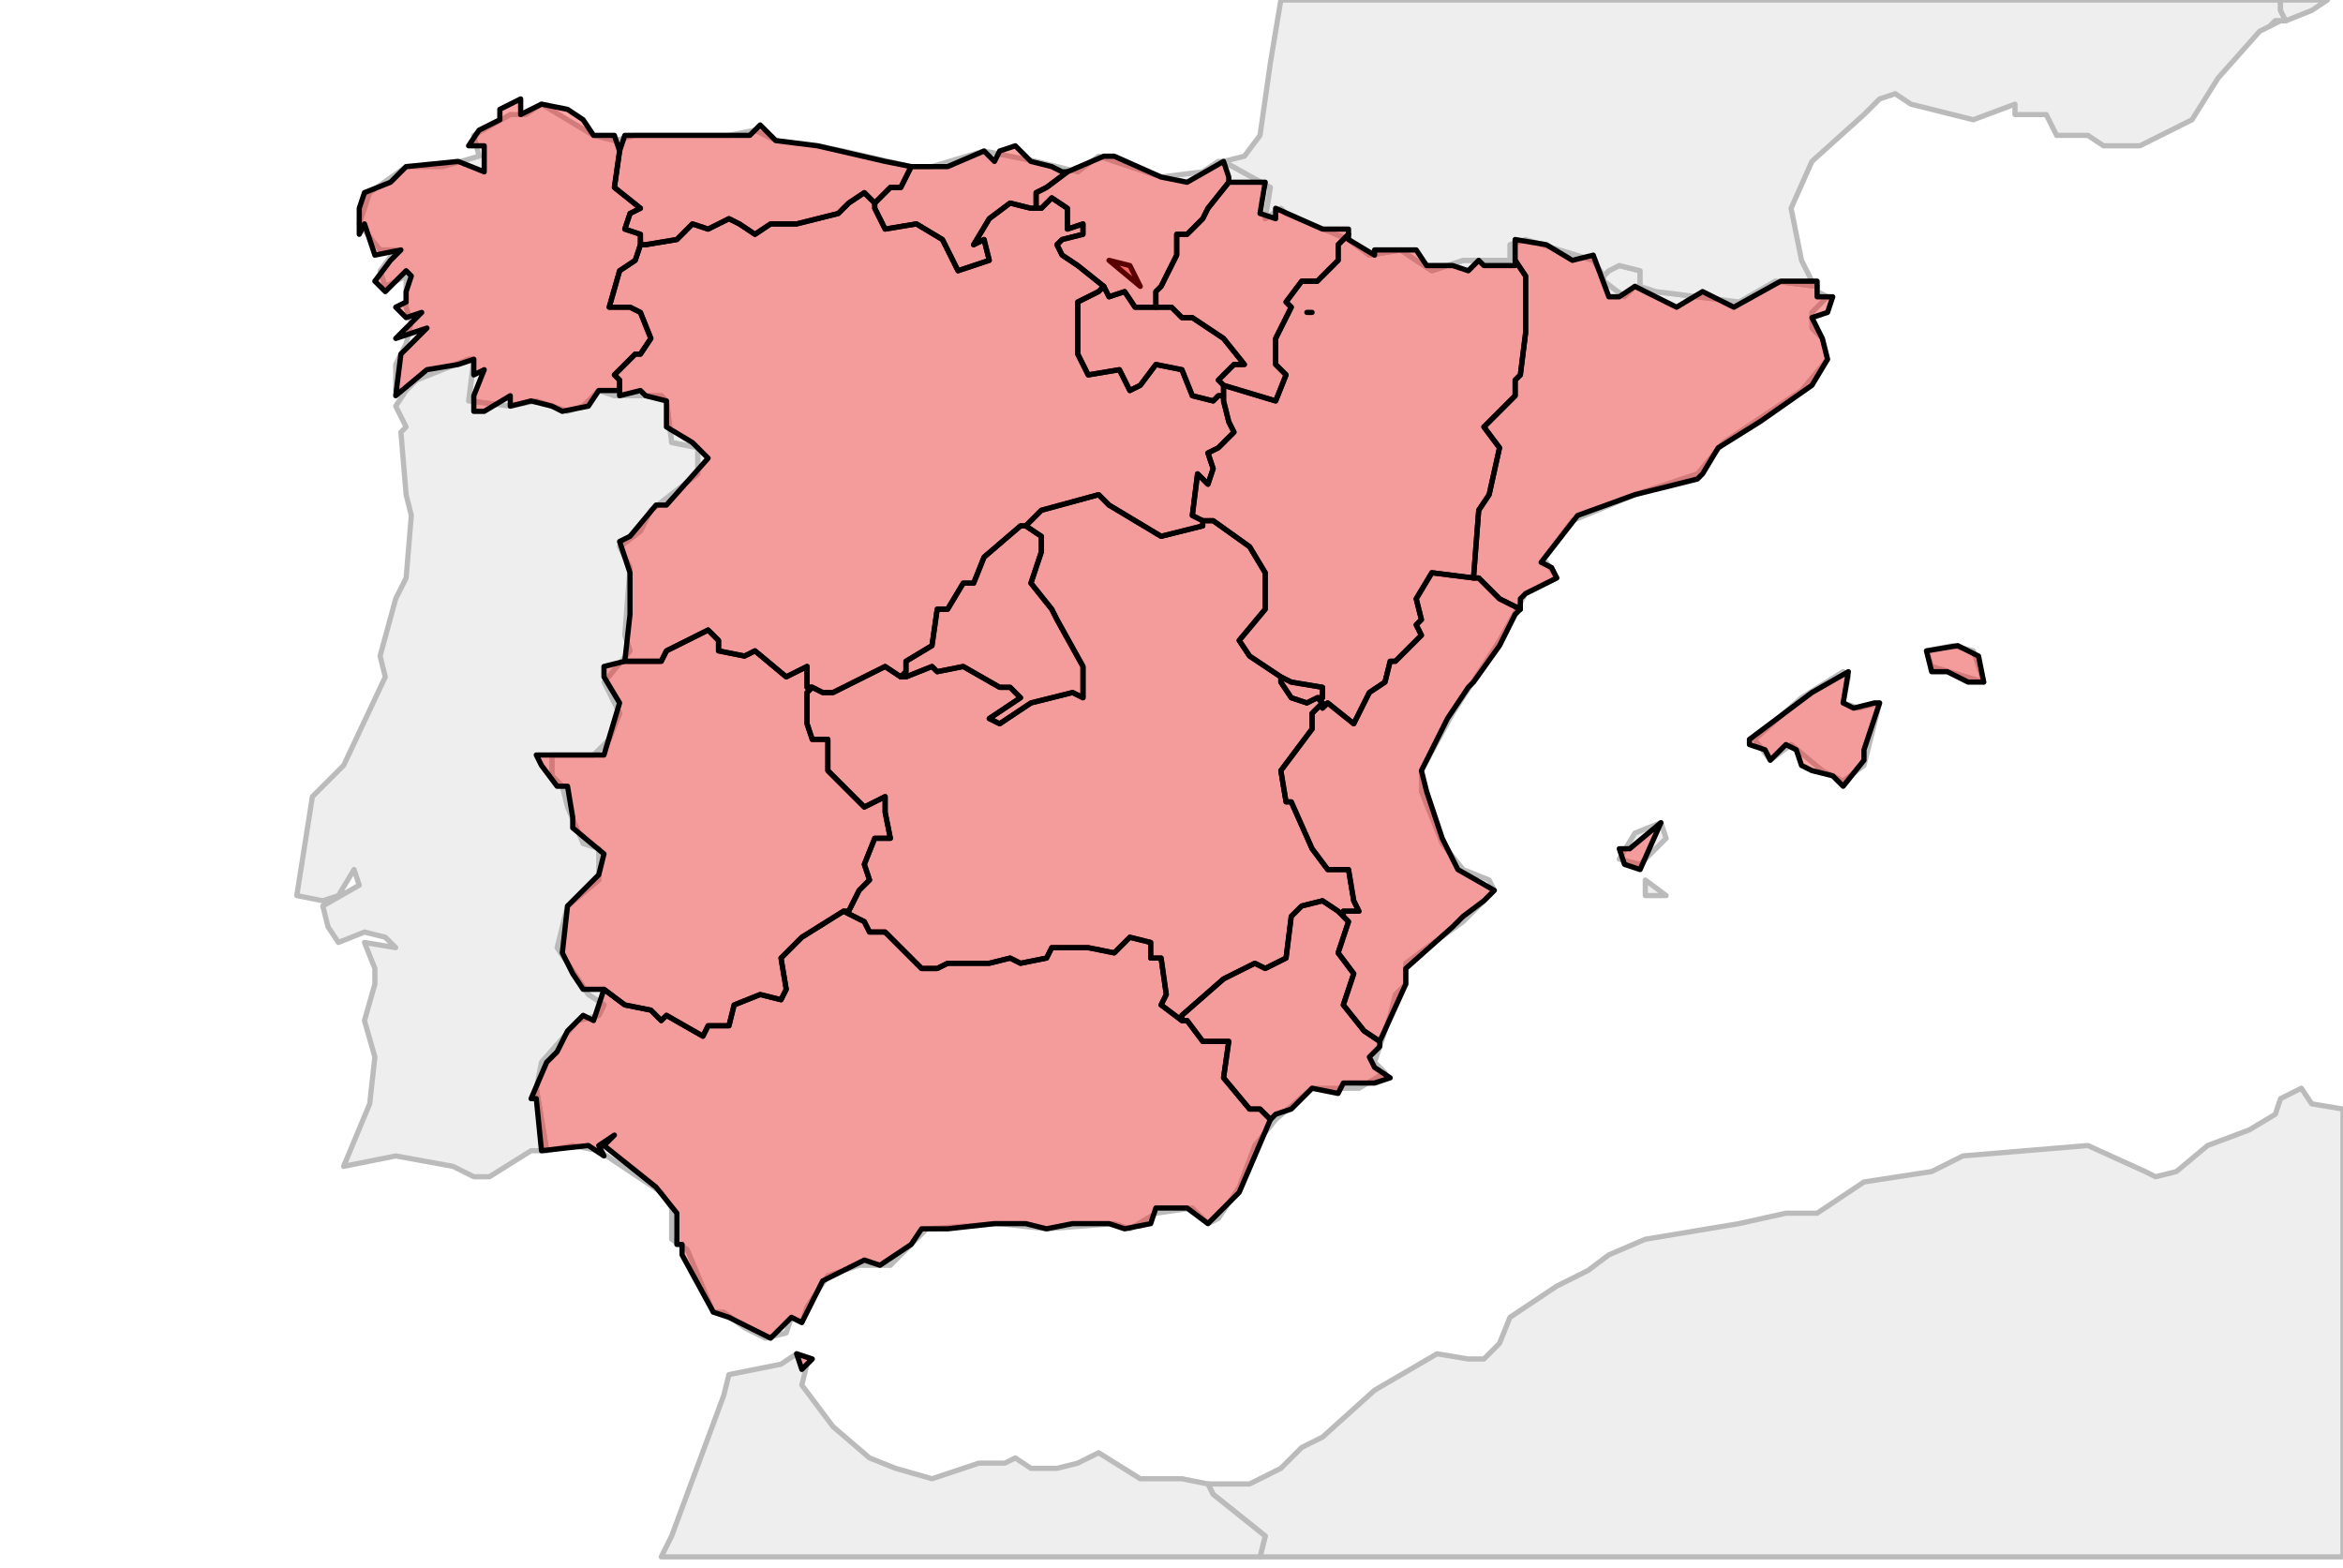
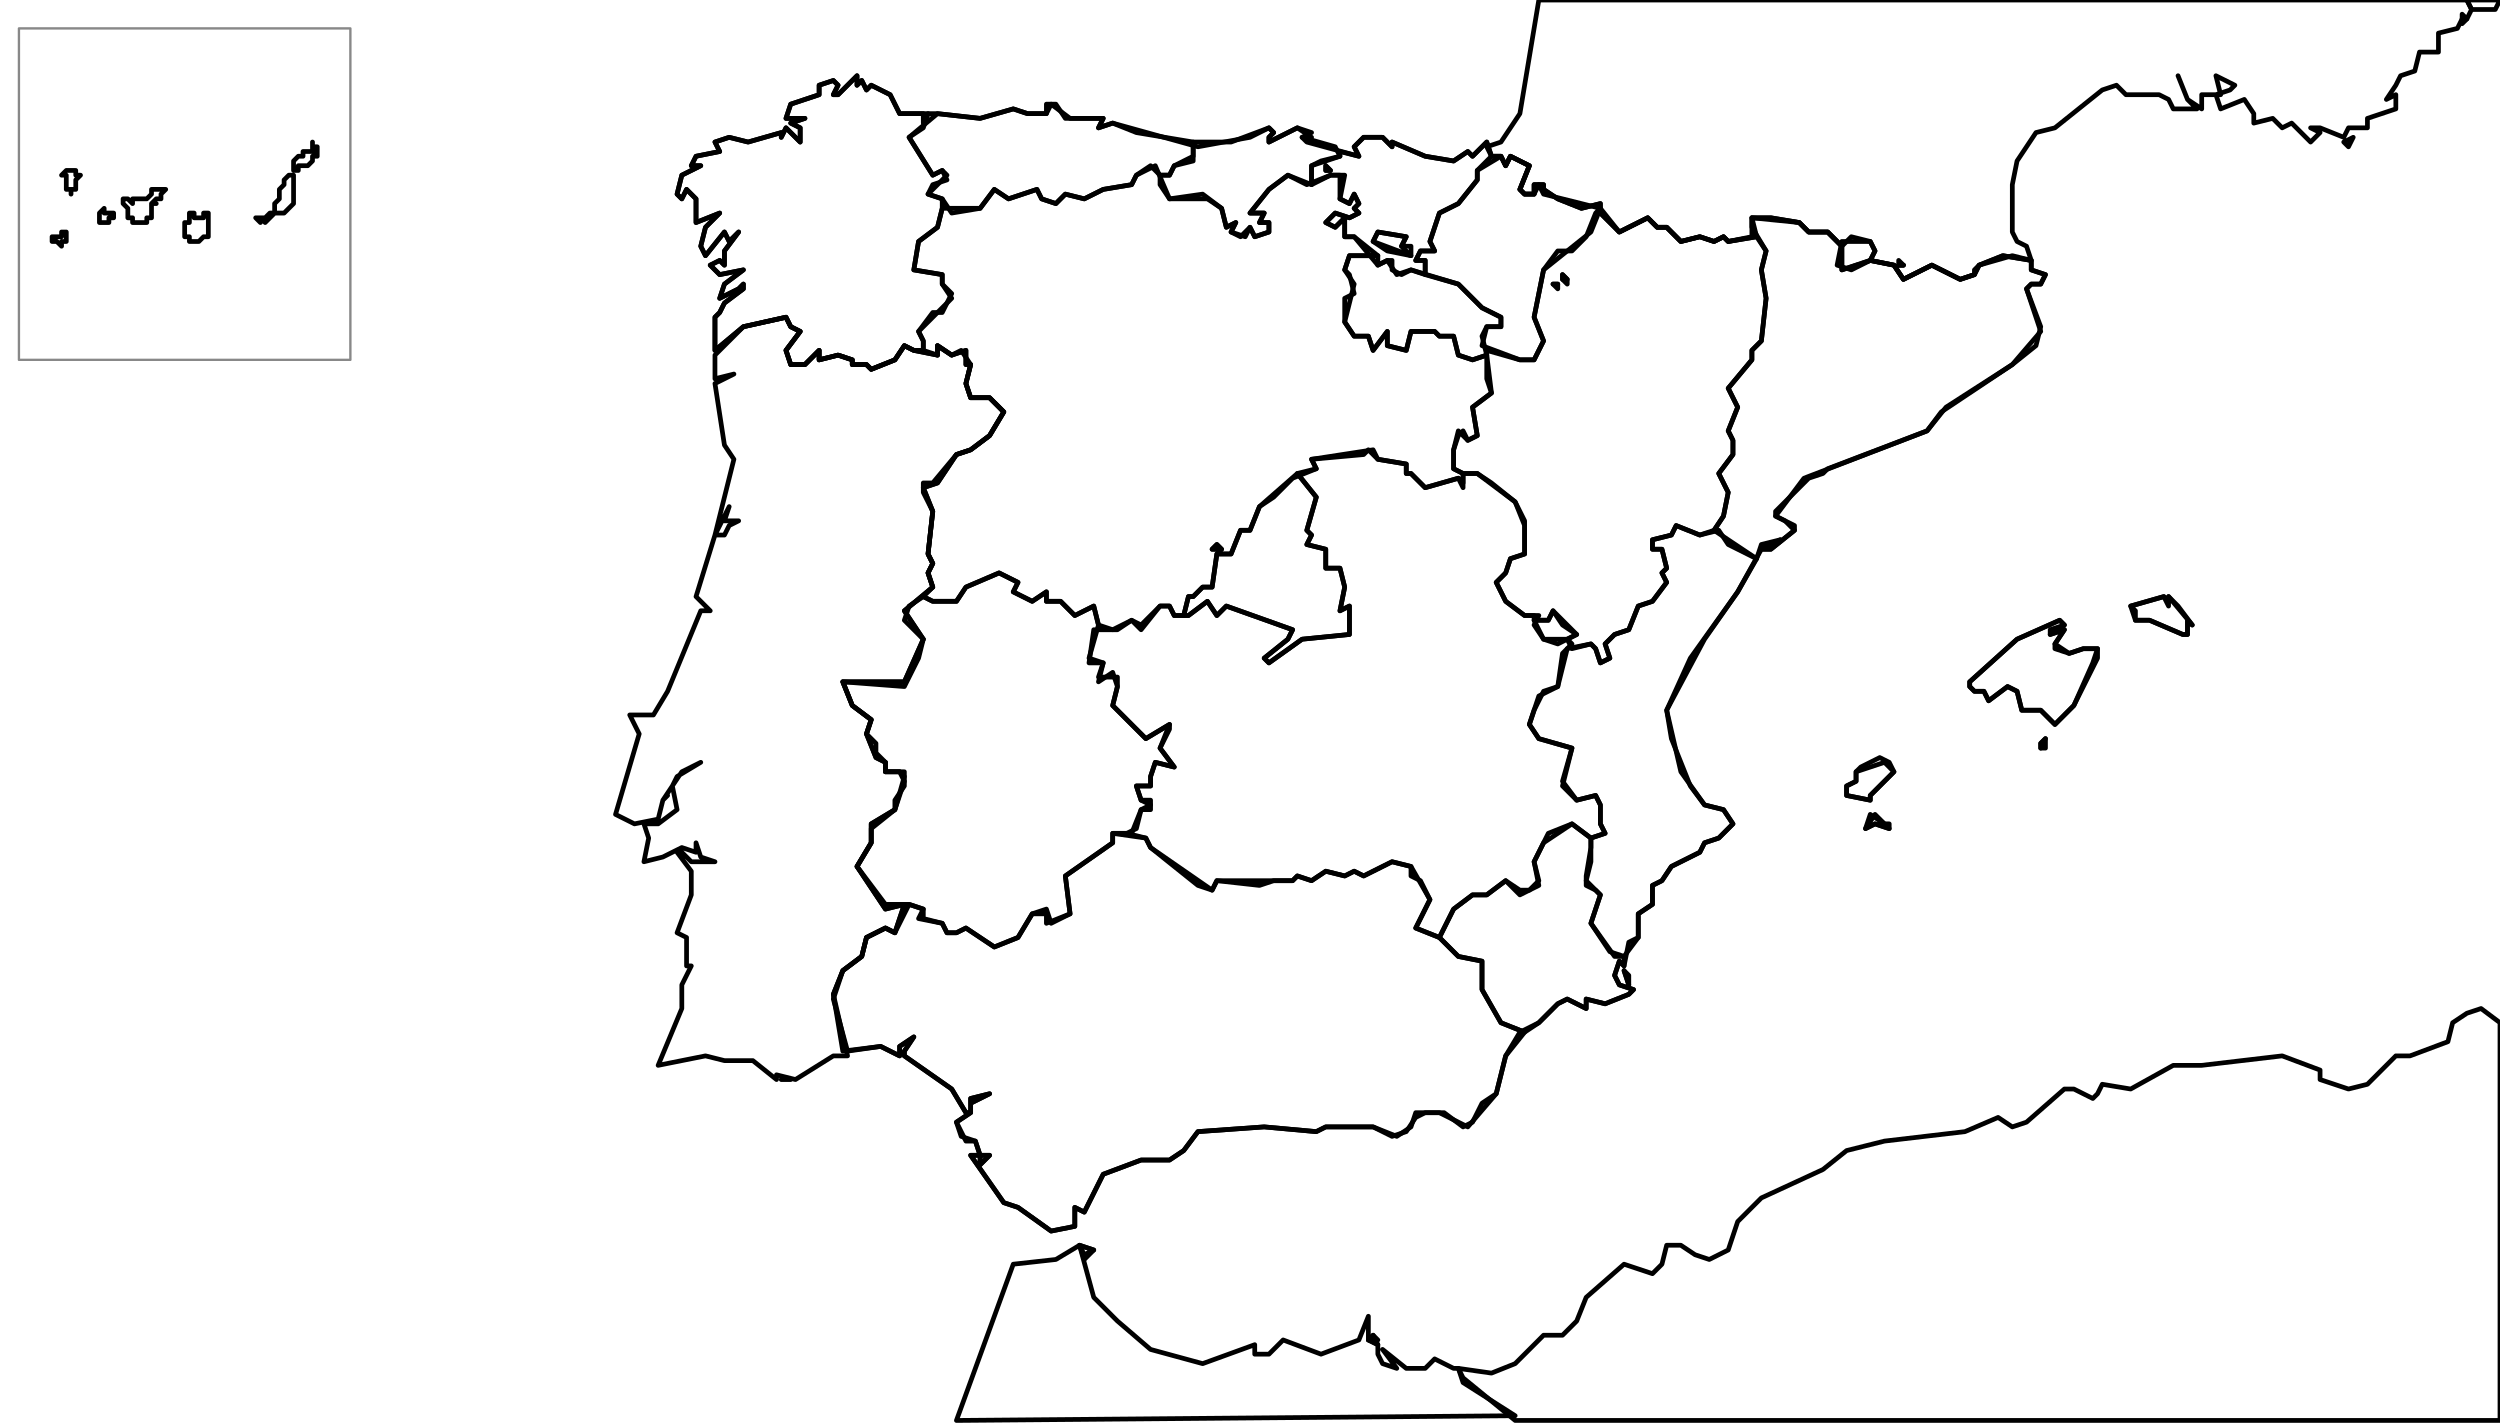
- <svg xmlns="http://www.w3.org/2000/svg" enable_background="new 0 0 450 301" height="301px" style="stroke-linejoin: round; stroke:#000; fill:#f6f3f0;" version="1.1" viewBox="0 0 450 301" width="450px">
+ <svg xmlns="http://www.w3.org/2000/svg" enable_background="new 0 0 528 301" height="301px" style="stroke-linejoin: round; stroke:#000; fill: none;" version="1.1" viewBox="0 0 528 301" width="528px">
  <defs>
-     <style type="text/css">path { fill-rule: evenodd; }
- #context path { fill: #eee; stroke: #bbb; } </style>
+     <style type="text/css">path { fill-rule: evenodd; }</style>
  </defs>
-   <g id="context">
-     <path d="M315,54L315,52L311,51L309,52L308,53L308,54L312,57L314,55L315,55L315,54Z " data-iso="AND" />
-     <path d="M232,285L233,287L243,295L242,299L450,299L450,213L444,212L442,209L438,211L437,214L432,217L424,220L418,225L414,226L412,225L401,220L377,222L371,225L358,227L349,233L343,233L334,235L316,238L309,241L305,244L299,247L290,253L288,258L285,261L282,261L276,260L264,267L254,276L250,278L246,282L240,285L237,285L232,285Z " data-iso="DZA" />
-     <path d="M320,172L316,169L316,172L320,172Z M316,165L320,161L319,158L314,160L311,165L315,166L316,165Z M354,135L355,130L354,129L346,134L337,142L340,146L344,143L350,148L354,150L358,147L361,135L357,136L354,135Z M381,131L379,125L375,124L370,125L371,128L381,131Z M78,75L80,73L90,69L91,69L90,77L98,78L103,77L109,79L112,78L115,75L118,76L127,76L128,77L129,85L134,86L134,91L125,98L123,102L119,105L121,109L120,122L121,125L116,131L119,137L117,142L114,145L106,145L106,149L108,151L109,155L112,162L115,163L115,169L109,174L107,182L113,191L116,193L115,195L111,196L104,204L103,209L105,221L110,220L115,221L127,229L129,232L129,238L132,240L137,252L139,252L143,255L147,257L151,256L152,253L154,254L155,251L159,245L165,243L171,243L178,236L192,235L201,236L214,235L217,236L222,233L229,232L232,235L234,234L238,228L241,220L245,215L252,209L261,209L266,206L264,204L267,195L268,191L270,189L270,185L274,182L281,177L287,171L286,169L281,167L277,162L273,152L273,148L279,137L288,123L293,114L299,111L297,108L296,108L302,100L314,95L326,91L331,85L346,75L351,69L350,65L348,63L348,60L351,57L349,56L349,55L341,54L334,58L318,56L315,55L314,55L312,57L308,54L308,53L306,50L293,46L290,47L290,50L281,50L275,52L269,48L263,49L259,46L247,41L246,40L243,42L244,36L235,31L234,31L231,33L223,34L217,32L211,30L207,33L199,31L189,29L179,32L175,32L162,29L157,28L149,27L145,25L140,26L131,26L122,26L118,27L114,26L104,20L101,22L98,22L91,26L92,30L85,32L78,32L71,37L69,43L73,48L76,48L73,52L74,55L78,53L78,59L79,62L78,66L76,70L76,75L78,75Z " data-iso="ESP" />
-     <path d="M235,31L244,36L243,42L246,40L247,41L259,46L263,49L269,48L275,52L281,50L290,50L290,47L293,46L306,50L308,53L309,52L311,51L315,52L315,54L315,55L318,56L334,58L341,54L349,55L348,54L346,50L344,40L348,31L358,22L361,19L364,18L367,20L379,23L387,20L387,22L393,22L395,26L401,26L404,28L411,28L421,23L426,15L434,6L436,5L437,4L438,4L438,4L439,4L438,2L438,1L438,0L246,0L244,12L242,26L239,30L235,31Z " data-iso="FRA" />
-     <path d="M444,2L447,0L438,0L438,1L438,2L439,4L444,2Z " data-iso="ITA" />
-     <path d="M227,284L219,284L211,279L207,281L203,282L198,282L195,280L193,281L188,281L179,284L172,282L167,280L160,274L157,270L154,266L155,262L156,261L153,260L150,262L140,264L139,268L129,295L127,299L242,299L243,295L233,287L232,285L227,284Z " data-iso="MAR" />
-     <path d="M438,4L438,4L437,4L436,5L438,4Z " data-iso="MCO" />
-     <path d="M76,78L78,82L77,83L78,95L79,99L78,111L76,115L73,126L74,130L66,147L60,153L57,172L62,173L65,172L68,167L69,170L62,174L63,178L65,181L70,179L74,180L76,182L70,181L72,186L72,189L70,196L72,203L71,212L66,224L76,222L87,224L91,226L94,226L102,221L105,221L103,209L104,204L111,196L115,195L116,193L113,191L107,182L109,174L115,169L115,163L112,162L109,155L108,151L106,149L106,145L114,145L117,142L119,137L116,131L121,125L120,122L121,109L119,105L123,102L125,98L134,91L134,86L129,85L128,77L127,76L118,76L115,75L112,78L109,79L103,77L98,78L90,77L91,69L90,69L80,73L78,75L76,78Z " data-iso="PRT" />
+   <g class="" id="context">
+     <path d="M140,169L141,168L140,169ZM142,166L143,171L139,174L136,174L137,177L136,182L140,181L144,179L147,180L147,178L148,181L151,182L146,182L144,180L143,180L146,184L146,189L143,197L145,198L145,204L146,204L144,208L144,213L139,225L149,223L153,224L159,224L164,228L164,227L168,228L176,223L179,223L176,210L178,205L182,202L183,198L187,196L189,197L191,191L187,192L181,183L184,178L184,174L189,171L189,169L191,166L191,163L187,163L187,161L185,159L185,157L183,155L184,152L180,149L178,144L191,145L194,139L195,135L191,129L197,124L196,121L197,119L196,117L197,108L195,103L198,102L202,96L205,95L209,92L212,87L209,84L205,84L204,81L205,77L204,77L204,74L201,75L198,73L198,75L193,74L191,73L189,76L184,78L183,77L180,77L180,76L177,75L173,76L173,74L170,77L167,77L166,74L169,70L167,69L166,67L157,69L151,75L151,80L155,79L151,81L153,94L155,97L151,113L154,107L153,110L156,110L154,111L153,113L151,113L147,126L150,129L148,129L141,146L138,151L133,151L135,155L130,172L134,174L139,173L140,169L144,163L148,161L143,164L142,166ZM167,228L166,228L165,228L167,228Z" data-iso="PRT" />
+     <path d="M320,299L309,292L308,289L307,289L303,287L301,289L297,289L292,285L295,289L292,288L291,286L291,284L289,283L289,278L287,283L279,286L271,283L268,286L265,286L265,284L254,288L243,285L236,279L231,274L228,263L223,266L214,267L202,300L320,299Z" data-iso="MAR" />
+     <path d="M520,3L520,5L521,4L520,3Z" data-iso="MCO" />
+     <path d="M522,2L527,2L528,0L521,0L522,2Z" data-iso="ITA" />
+     <path d="M325,0L321,24L317,30L314,31L315,33L317,33L318,35L319,33L323,35L321,40L322,41L324,41L324,39L326,39L326,40L329,42L334,44L338,43L338,45L342,49L348,46L350,48L352,48L355,51L359,50L362,51L364,50L365,51L370,50L370,46L374,46L380,47L382,49L386,49L389,52L391,50L395,51L396,53L395,55L400,56L402,59L408,56L414,59L417,58L418,56L423,54L429,55L428,52L426,51L425,49L425,39L426,34L430,28L434,27L444,19L447,18L449,20L456,20L458,21L459,23L464,23L462,21L460,16L462,21L465,23L465,22L465,20L469,20L468,16L472,18L471,19L468,20L469,23L474,21L476,24L476,26L480,25L482,27L484,26L488,30L490,28L488,27L490,27L495,29L496,27L500,27L500,25L506,23L506,20L504,21L506,18L507,16L510,15L511,11L515,11L515,7L519,6L520,4L521,4L522,2L521,0L325,0ZM401,56L402,56L401,56ZM496,31L497,29L495,30L496,31Z" data-iso="FRA" />
+     <path d="M391,57L395,55L396,53L395,51L389,51L388,56L391,57Z" data-iso="AND" />
+     <path d="M528,216L524,213L521,214L518,216L517,220L509,223L506,223L500,229L496,230L490,228L490,226L482,223L465,225L459,225L450,230L444,229L443,231L442,232L438,230L436,230L428,237L425,238L422,236L415,239L398,241L390,243L385,247L372,253L367,258L365,264L363,265L361,266L358,265L355,263L352,263L351,267L349,269L343,267L335,274L333,279L330,282L326,282L320,288L315,290L308,289L309,291L320,300L528,300L528,216Z" data-iso="DZA" />
+     <path d="M287,33L276,30L275,29L277,28L274,27L268,30L268,29L269,28L268,27L264,29L253,31L235,26L232,27L233,25L226,25L222,22L221,24L217,24L214,23L207,25L198,24L196,24L195,26L195,24L190,24L188,20L184,18L183,19L182,17L181,18L181,16L177,20L176,20L177,18L176,17L173,18L173,20L167,22L166,25L170,25L167,26L169,27L169,30L166,27L165,29L165,28L158,30L154,29L151,30L152,32L147,33L146,35L148,35L144,37L143,41L144,42L145,40L147,42L147,47L152,45L149,48L148,52L149,54L153,49L154,51L156,49L153,53L153,56L152,55L150,56L152,58L157,57L153,60L152,63L156,61L157,60L157,61L153,64L152,66L151,67L151,74L157,69L166,67L167,69L169,70L166,74L167,77L170,77L173,74L173,76L177,75L180,76L180,77L183,77L184,78L189,76L191,73L193,74L198,75L198,73L201,75L203,74L205,77L204,81L205,84L209,84L212,87L209,92L205,95L202,96L198,102L195,103L197,108L196,117L197,119L196,121L197,124L191,129L195,135L191,144L178,144L180,149L184,152L183,155L185,160L187,161L187,163L190,163L191,164L189,171L184,175L184,178L181,183L187,192L191,191L189,197L187,196L183,198L182,202L178,205L176,211L179,222L186,221L190,223L190,221L193,219L191,222L191,223L201,230L204,235L205,235L205,232L209,231L205,233L205,235L202,237L203,240L206,241L207,244L209,244L207,246L207,244L205,244L212,254L215,255L222,260L227,259L227,255L229,256L233,248L241,245L247,245L250,243L253,239L267,238L278,239L280,238L290,238L295,240L298,238L299,235L304,235L310,238L316,231L318,223L321,218L325,216L329,212L331,211L335,213L335,211L339,212L344,210L345,209L342,208L341,206L342,203L343,204L344,199L346,198L346,193L349,191L349,187L351,186L353,183L359,180L360,178L363,177L366,174L364,171L360,170L357,166L353,156L352,150L360,135L367,125L372,116L376,114L374,116L372,116L374,116L379,112L379,111L375,109L375,108L382,101L385,100L386,99L407,91L410,87L425,77L431,70L428,61L429,60L431,60L432,58L429,57L429,55L423,54L418,56L417,58L414,59L408,56L402,59L400,56L395,55L389,57L389,52L386,49L382,49L380,47L374,46L370,46L371,50L365,51L364,50L362,51L359,50L355,51L352,48L350,48L348,46L342,49L338,45L338,43L334,44L329,42L326,40L326,39L324,39L324,41L322,41L321,40L323,35L319,33L318,35L317,33L315,33L314,30L311,33L310,32L307,34L301,33L294,30L294,31L292,29L288,29L286,31L287,33ZM231,264L228,263L229,266L231,264ZM401,56L402,56L401,55L401,56ZM463,132L460,128L458,126L458,127L457,126L450,128L451,129L451,131L454,131L461,134L462,134L462,131L463,132ZM437,138L434,136L436,133L433,134L436,132L435,131L426,135L416,144L416,145L417,146L419,146L420,148L424,145L426,146L427,150L431,150L434,153L438,149L443,139L443,137L440,137L437,138ZM431,158L432,156L431,157L431,158ZM398,161L392,163L392,165L390,166L390,168L395,169L395,168L400,163L398,161ZM396,172L394,175L396,174L399,175L396,172ZM343,205L344,208L344,206L343,205ZM289,283L291,284L290,282L289,283Z" data-iso="ESP" />
  </g>
-   <g fill="red" fill-opacity="0.35" id="regions">
-     <path d="M227,196L223,193L224,191L223,184L221,184L221,181L217,180L214,183L209,182L202,182L201,184L196,185L194,184L190,185L182,185L180,186L177,186L170,179L167,179L166,177L164,176L162,175L162,175L154,180L153,181L150,184L151,190L150,192L146,191L141,193L140,197L136,197L135,199L128,195L127,196L125,194L120,193L116,190L116,190L114,196L112,195L109,198L107,202L105,204L102,211L103,211L104,221L113,220L116,222L115,220L118,218L116,220L126,228L130,233L130,239L131,239L131,241L137,252L140,253L142,254L148,257L152,253L154,254L158,246L166,242L169,243L175,239L177,236L182,236L191,235L197,235L201,236L206,235L213,235L216,236L221,235L222,232L228,232L232,235L238,229L238,229L244,215L244,215L242,213L240,213L235,207L236,200L231,200L228,196L227,196L227,196Z " data-fips="SP80" data-fips-="SP51" data-iso3="ESP" data-name="Andaluca" data-p="AN" />
-     <path d="M231,101L223,103L213,97L211,95L200,98L197,101L197,101L197,101L200,103L200,106L198,112L202,117L203,119L208,128L208,134L206,133L198,135L192,139L190,138L196,134L194,132L192,132L185,128L180,129L179,128L174,130L173,130L173,130L170,128L160,133L158,133L156,132L155,133L155,139L156,142L159,142L159,148L166,155L170,153L170,156L171,161L168,161L166,166L167,169L165,171L163,175L162,175L164,176L166,177L167,179L170,179L177,186L180,186L182,185L190,185L194,184L196,185L201,184L202,182L209,182L214,183L217,180L221,181L221,184L223,184L224,191L223,193L227,196L227,196L227,195L235,188L241,185L243,186L247,184L248,176L250,174L254,173L257,175L258,176L258,175L261,175L260,173L259,167L255,167L252,163L248,154L247,154L246,148L252,140L252,137L253,136L254,135L253,134L253,134L251,135L248,134L246,131L246,130L246,130L240,126L238,123L243,117L243,110L240,105L233,100L231,100L231,101Z " data-fips="SP84" data-fips-="SP54" data-iso3="ESP" data-name="Castilla-La Mancha" data-p="CM" />
-     <path d="M204,33L202,32L198,31L195,28L192,29L191,31L189,29L182,32L175,32L175,32L173,36L171,36L168,39L168,39L168,40L170,44L176,43L181,46L184,52L190,50L189,46L187,47L190,42L194,39L198,40L199,40L199,40L199,37L201,36L205,33L204,33Z " data-fips="SP85" data-fips-="SP39" data-iso3="ESP" data-name="Cantabria" data-p="CB" />
-     <path d="M217,51L213,50L219,55L217,51Z M168,39L167,38L166,37L163,39L161,41L153,43L148,43L145,45L142,43L140,42L136,44L133,43L131,45L130,46L124,47L124,47L123,47L123,47L122,50L119,52L117,59L121,59L123,60L125,65L123,68L122,68L118,72L119,73L119,75L119,76L123,75L124,76L128,77L128,82L133,85L136,88L128,97L126,97L121,103L119,104L121,110L121,114L121,118L120,127L120,127L127,127L128,125L136,121L138,123L138,125L143,126L145,125L151,130L155,128L155,132L156,132L158,133L160,133L170,128L173,130L173,130L174,129L174,127L179,124L180,117L182,117L185,112L187,112L189,107L196,101L197,101L197,101L200,98L211,95L213,97L223,103L231,101L231,100L231,100L229,99L230,91L232,93L233,90L232,87L234,86L237,83L236,81L235,77L235,76L234,76L233,77L229,76L227,71L222,70L219,74L217,75L215,71L209,72L207,68L207,58L211,56L212,55L212,55L207,51L204,49L203,47L204,46L208,45L208,43L205,44L205,40L202,38L200,40L199,40L198,40L194,39L190,42L187,47L189,46L190,50L184,52L181,46L176,43L170,44L168,40L168,39Z " data-fips="SP85" data-fips-="SP55|SP39" data-iso3="ESP" data-name="Castilla y Len" data-p="CL" />
-     <path d="M174,130L179,128L180,129L185,128L192,132L194,132L196,134L190,138L192,139L198,135L206,133L208,134L208,128L203,119L202,117L198,112L200,106L200,103L197,101L197,101L196,101L189,107L187,112L185,112L182,117L180,117L179,124L174,127L174,129L173,130L174,130Z " data-fips="SP87" data-fips-="SP29" data-iso3="ESP" data-name="Comunidad de Madrid" data-p="MD" />
-     <path d="M291,50L293,53L293,64L292,72L291,73L291,76L285,82L288,86L286,95L284,98L283,111L283,111L284,111L287,114L288,115L292,117L292,115L293,114L299,111L298,109L296,108L303,99L314,95L326,92L327,91L330,86L338,81L348,74L351,69L350,65L348,61L351,60L352,57L349,57L349,54L342,54L333,59L327,56L322,59L314,55L311,57L309,57L306,49L302,50L297,47L297,47L291,46L291,50L291,50Z " data-fips="SP86" data-fips-="SP56" data-iso3="ESP" data-name="Catalua" data-p="CT" />
-     <path d="M227,196L228,196L231,200L236,200L235,207L240,213L242,213L244,215L245,214L248,213L252,209L257,210L258,208L264,208L267,207L264,205L263,203L265,201L265,200L262,198L258,193L260,187L257,183L259,177L258,176L257,175L254,173L250,174L248,176L247,184L243,186L241,185L235,188L227,195L227,196Z " data-fips="SP96" data-fips-="SP31" data-iso3="ESP" data-name="Regin de Murcia" data-p="MC" />
-     <path d="M154,263L156,261L153,260L154,263Z " data-fips="SP00" data-fips-="SP|" data-iso3="ESP" data-name="Ceuta" data-p="CE" />
-     <path d="M170,31L157,28L149,27L146,24L144,26L138,26L137,26L131,26L128,26L120,26L119,29L119,29L118,36L123,40L121,41L120,44L123,45L123,47L124,47L124,47L130,46L131,45L133,43L136,44L140,42L142,43L145,45L148,43L153,43L161,41L163,39L166,37L167,38L168,39L168,39L171,36L173,36L175,32L170,31Z " data-fips="SP95" data-fips-="SP34" data-iso3="ESP" data-name="Principado de Asturias" data-p="AS" />
-     <path d="M119,75L119,73L118,72L122,68L123,68L125,65L123,60L121,59L117,59L119,52L122,50L123,47L123,47L123,45L120,44L121,41L123,40L118,36L119,29L119,29L118,26L114,26L112,23L109,21L104,20L100,22L100,19L96,21L96,23L92,25L90,28L93,28L93,33L88,31L78,32L75,35L70,37L69,40L69,45L70,43L72,49L77,48L75,50L72,54L74,56L78,52L79,53L78,56L78,58L76,59L78,61L81,60L76,65L82,63L77,68L76,76L82,71L88,70L91,69L91,72L93,71L91,76L91,79L93,79L98,76L98,78L102,77L106,78L108,79L113,78L115,75L118,75L119,75Z " data-fips="SP91" data-fips-="SP58" data-iso3="ESP" data-name="Galicia" data-p="GA" />
-     <path d="M120,127L116,128L116,130L119,135L116,145L112,145L103,145L104,147L107,151L109,151L110,157L110,159L116,164L115,168L109,174L108,183L110,187L112,190L116,190L116,190L120,193L125,194L127,196L128,195L135,199L136,197L140,197L141,193L146,191L150,192L151,190L150,184L153,181L154,180L162,175L162,175L163,175L165,171L167,169L166,166L168,161L171,161L170,156L170,153L166,155L159,148L159,142L156,142L155,139L155,133L156,132L155,132L155,128L151,130L145,125L143,126L138,125L138,123L136,121L128,125L127,127L120,127L120,127Z " data-fips="SP90" data-fips-="SP57" data-iso3="ESP" data-name="Extremadura" data-p="EX" />
-     <path d="M222,59L220,59L218,59L216,56L213,57L212,55L212,55L211,56L207,58L207,68L209,72L215,71L217,75L219,74L222,70L227,71L229,76L233,77L234,76L235,76L235,75L235,75L235,74L234,73L237,70L239,70L235,65L229,61L227,61L225,59L223,59L222,59L222,59Z " data-fips="SP85" data-fips-="SP27" data-iso3="ESP" data-name="La Rioja" data-p="LO" />
-     <path d="M205,33L201,36L199,37L199,40L199,40L200,40L202,38L205,40L205,44L208,43L208,45L204,46L203,47L204,49L207,51L212,55L212,55L212,55L213,57L216,56L218,59L220,59L222,59L222,59L222,59L222,56L223,55L226,49L226,45L228,45L231,42L232,40L236,35L236,34L235,31L228,35L223,34L214,30L212,30L205,33L205,33Z " data-fips="SP94" data-fips-="SP59" data-iso3="ESP" data-name="Pas Vasco" data-p="PV" />
-     <path d="M319,158L313,163L311,163L312,166L315,167L319,158Z M355,129L348,133L336,142L336,143L339,144L340,146L343,143L345,144L346,147L348,148L352,149L354,151L358,146L358,144L361,135L360,135L356,136L354,135L355,129Z M376,124L370,125L371,129L374,129L378,131L381,131L380,126L376,124Z " data-fips="SP07" data-fips-="" data-iso3="ESP" data-name="Islas Baleares" data-p="IB" />
-     <path d="M259,45L257,47L257,50L253,54L250,54L247,58L248,59L245,65L245,70L247,72L245,77L235,74L235,74L235,75L235,75L235,76L235,77L236,81L237,83L234,86L232,87L233,90L232,93L230,91L229,99L231,100L231,100L233,100L240,105L243,110L243,117L238,123L240,126L246,130L246,130L248,131L254,132L254,134L253,134L254,135L254,136L255,135L260,139L263,133L266,131L267,127L268,127L273,122L272,120L273,119L272,115L275,110L283,111L283,111L283,111L284,98L286,95L288,86L285,82L291,76L291,73L292,72L293,64L293,53L291,50L291,51L285,51L284,50L282,52L279,51L274,51L272,48L264,48L264,49L259,46L259,45Z M251,60L252,60L251,60L251,60Z " data-fips="SP81" data-fips-="SP52" data-iso3="ESP" data-name="Aragn" data-p="AR" />
-     <path d="M236,35L232,40L231,42L228,45L226,45L226,49L223,55L222,56L222,59L222,59L223,59L225,59L227,61L229,61L235,65L239,70L237,70L234,73L235,74L235,74L245,77L247,72L245,70L245,65L248,59L247,58L250,54L253,54L257,50L257,47L259,45L259,44L254,44L245,40L245,42L242,41L243,35L236,35L236,35Z " data-fips="SP88" data-fips-="SP32" data-iso3="ESP" data-name="Comunidad Foral de Navarra" data-p="NC" />
-     <path d="M246,130L246,131L248,134L251,135L253,134L253,134L254,134L254,132L248,131L246,130Z M254,135L253,136L252,137L252,140L246,148L247,154L248,154L252,163L255,167L259,167L260,173L261,175L258,175L258,176L259,177L257,183L260,187L258,193L262,198L265,200L265,200L270,189L270,186L279,178L281,176L285,173L287,171L280,167L277,161L274,152L273,148L278,138L282,132L283,131L288,124L291,118L292,117L288,115L287,114L284,111L283,111L283,111L275,110L272,115L273,119L272,120L273,122L268,127L267,127L266,131L263,133L260,139L255,135L254,136L254,135Z " data-fips="SP89" data-fips-="SP60|SP52" data-iso3="ESP" data-name="Comunidad Valenciana" data-p="VC" />
+   <g class="" id="regions">
+     <path d="M229,256L233,248L241,245L247,245L250,243L253,239L267,238L278,239L280,238L290,238L294,240L297,239L299,236L301,235L305,235L309,238L311,237L313,233L316,231L318,223L322,218L317,216L313,209L313,203L308,202L304,198L299,196L302,190L300,186L298,185L298,183L294,182L288,185L286,184L284,185L280,184L277,186L274,185L273,186L269,186L266,187L257,186L256,188L243,179L242,177L235,176L235,178L225,185L226,193L222,195L221,192L218,193L215,198L210,200L204,196L202,197L200,197L199,195L195,194L195,192L192,191L189,197L187,196L183,198L182,202L178,205L176,210L178,222L186,221L190,223L190,221L193,219L191,222L191,223L201,230L204,235L205,235L205,232L209,231L205,233L205,235L202,237L204,241L206,241L207,244L209,244L207,246L207,244L205,244L212,254L215,255L222,260L227,259L227,255L229,256Z" data-region="AN" data-iso3="ESP" data-name="Andalucía" data-p="AN" />
+     <path d="M332,137L336,136L337,137L338,140L340,139L339,136L341,134L344,133L346,128L349,127L352,123L351,121L352,120L351,116L349,116L349,114L353,113L354,111L359,113L362,112L364,109L365,104L363,100L366,96L366,93L365,91L367,86L365,82L370,76L370,74L372,72L373,63L372,57L373,53L371,50L365,51L364,50L362,51L359,50L355,51L352,48L350,48L348,46L342,49L338,44L336,49L326,57L324,67L326,72L324,76L321,76L314,74L314,80L315,83L311,86L312,92L310,93L309,91L308,92L307,95L307,99L309,100L312,100L315,102L320,106L322,110L322,117L319,118L318,121L316,123L318,127L322,130L324,130L324,131L327,131L328,129L330,132L333,134L331,135L332,137ZM329,60L328,60L329,60ZM331,59L330,59L330,58L331,59Z" data-region="AR" data-iso3="ESP" data-name="Aragón" data-p="AR" />
+     <path d="M198,24L192,29L197,37L199,36L200,38L197,39L196,41L199,42L201,45L207,44L210,40L213,42L219,40L220,42L223,43L225,41L229,42L233,40L239,39L240,37L243,35L245,37L247,37L248,35L252,33L252,30L240,28L235,26L232,27L233,25L225,25L223,22L221,22L221,24L217,24L214,23L207,25L198,24Z" data-region="AS" data-iso3="ESP" data-name="Asturias" data-p="AS" />
+     <path d="M252,30L252,34L248,35L247,37L245,37L245,39L247,42L255,42L258,44L259,48L261,47L260,49L262,50L264,48L265,50L268,49L268,47L266,47L267,45L264,45L268,40L272,37L277,39L277,35L283,33L282,31L275,29L277,29L274,27L268,30L268,29L269,28L268,27L260,30L252,30ZM280,36L281,36L280,35L280,36Z" data-region="CB" data-iso3="ESP" data-name="Cantabria" data-p="CB" />
+     <path d="M289,283L291,283L290,282L289,283ZM229,265L231,264L228,263L229,265Z" data-region="CE" data-iso3="ESP" data-name="Ceuta" data-p="CE" />
+     <path d="M248,130L250,130L251,126L252,126L254,124L256,124L257,117L260,117L262,112L264,112L266,107L269,105L273,101L278,99L277,97L290,95L291,97L297,98L297,100L298,100L301,103L308,101L309,102L309,100L307,99L307,95L308,91L310,93L312,92L311,86L315,83L314,75L311,76L308,75L307,71L304,71L303,70L298,70L297,74L293,73L293,70L290,74L289,71L286,71L284,68L286,60L284,57L285,54L291,54L286,50L284,50L284,46L282,48L280,47L282,45L285,46L287,45L286,44L287,43L286,41L285,43L283,42L283,37L281,37L276,39L272,37L268,40L264,45L267,45L266,47L268,47L268,49L265,50L264,48L263,50L260,49L261,47L259,48L258,44L254,41L247,42L244,35L240,37L239,39L233,40L229,42L225,41L223,43L220,42L219,40L213,42L210,40L207,44L199,44L198,48L194,51L193,57L199,58L199,60L201,62L199,66L197,66L194,70L195,72L195,74L198,75L198,73L201,75L204,74L204,77L205,77L204,81L205,84L209,84L212,87L209,92L205,95L202,96L197,102L195,102L195,104L197,108L196,117L197,119L196,121L197,124L195,126L197,127L202,127L204,124L211,121L215,123L214,125L218,127L221,125L221,127L224,127L227,130L231,128L232,132L235,133L239,131L241,132L245,128L247,128L248,130ZM256,116L257,115L258,116L256,116ZM297,50L291,49L290,51L298,54L296,52L297,50Z" data-region="CL" data-iso3="ESP" data-name="Castilla y León" data-p="CL" />
+     <path d="M336,177L339,176L338,174L338,170L337,168L333,169L330,165L332,158L325,156L323,153L325,147L329,145L330,138L332,136L331,135L326,135L324,132L325,130L322,130L318,127L316,123L318,121L319,118L322,117L322,111L320,106L312,100L309,100L309,103L308,101L301,103L298,100L297,100L297,98L291,97L289,95L288,96L277,97L278,99L274,100L278,105L276,112L277,113L276,115L280,116L280,120L283,120L284,124L283,129L285,128L285,129L285,134L275,135L268,140L267,139L272,135L273,133L259,128L257,130L255,127L251,130L248,130L247,128L245,128L241,133L239,131L236,133L231,133L230,140L233,140L232,144L235,142L236,145L235,149L242,156L247,153L247,154L245,158L248,162L244,161L243,164L243,166L240,166L241,169L243,169L243,171L241,171L240,175L238,176L242,177L243,179L253,187L256,188L257,186L273,186L274,185L277,186L280,184L284,185L286,184L288,185L294,182L298,183L302,190L299,196L304,198L307,192L311,189L314,189L318,186L321,189L325,187L324,182L327,176L332,174L336,177Z" data-region="CM" data-iso3="ESP" data-name="Castilla-La Mancha" data-p="CM" />
+     <path d="M381,101L407,91L411,86L425,77L430,73L431,69L428,61L429,60L431,60L432,58L429,57L429,55L425,54L418,56L417,57L417,58L414,59L408,56L402,59L400,56L395,55L389,57L389,52L386,49L382,49L380,47L370,46L370,48L373,53L372,57L373,63L372,72L370,74L370,76L365,82L367,86L365,91L366,93L366,96L363,100L365,104L364,109L362,112L371,118L372,115L376,114L374,116L372,116L374,116L379,112L377,110L375,109L381,101ZM402,56L401,56L402,56Z" data-region="CT" data-iso3="ESP" data-name="Cataluña" data-p="CT" />
+     <path d="M184,178L181,183L187,191L192,191L195,192L194,194L199,195L200,197L202,197L204,196L210,200L215,198L218,193L221,193L221,195L226,193L225,185L235,178L235,176L239,176L241,171L243,170L241,169L240,166L243,166L243,164L244,161L248,162L245,158L247,153L242,156L241,155L235,149L236,145L236,143L232,143L233,140L230,139L232,132L231,128L227,130L224,127L221,127L221,125L218,127L214,125L215,123L211,121L204,124L202,127L197,127L195,126L192,128L191,131L195,135L191,144L178,144L180,149L184,152L183,155L185,160L187,161L187,163L190,163L191,165L189,171L184,174L184,178Z" data-region="EX" data-iso3="ESP" data-name="Extremadura" data-p="EX" />
+     <path d="M167,69L169,70L166,74L167,77L170,77L173,74L173,76L177,75L180,76L180,77L183,77L184,78L189,76L191,73L193,74L195,74L195,72L194,70L201,63L199,60L199,58L193,57L194,51L198,48L199,44L199,42L196,41L200,37L199,36L197,37L192,29L195,27L196,24L190,24L188,20L184,18L183,19L182,17L181,18L181,16L177,20L176,20L177,18L176,17L173,18L173,20L167,22L166,25L170,25L167,26L169,27L169,30L166,27L165,29L165,28L158,30L154,29L151,30L152,32L147,33L146,35L148,35L144,37L143,41L144,42L145,40L147,42L147,47L152,45L149,48L148,52L149,54L153,49L154,51L156,49L153,53L153,56L152,55L150,56L152,58L157,57L153,60L152,63L156,61L157,60L157,61L153,64L152,66L151,67L151,74L157,69L166,67L167,69Z" data-region="GA" data-iso3="ESP" data-name="Galicia" data-p="GA" />
+     <path d="M398,174L395,172L394,175L396,174L399,175L399,174L398,174ZM399,161L397,160L393,162L392,163L392,165L390,166L390,168L395,169L395,168L400,163L399,161ZM432,156L431,157L431,158L432,158L432,156ZM440,137L437,138L434,137L434,136L436,133L433,134L433,133L436,132L435,131L426,135L416,144L416,145L417,146L419,146L420,148L424,145L426,146L427,150L431,150L434,153L438,149L442,140L443,137L440,137ZM463,132L458,126L458,128L457,126L450,128L451,131L454,131L461,134L462,134L462,131L463,132Z" data-region="IB" data-iso3="ESP" data-name="Islas Baleares" data-p="PM" />
+     <path d="M344,208L343,205L344,208ZM343,202L340,201L336,195L338,189L337,188L335,187L335,185L336,179L336,177L332,174L326,178L324,182L325,186L323,188L321,188L318,186L314,189L311,189L307,192L304,198L308,202L313,203L313,209L317,216L322,218L325,216L329,212L331,211L335,213L335,211L339,212L344,210L345,209L342,208L341,206L342,203L343,204L343,202Z" data-region="MC" data-iso3="ESP" data-name="Murcia" data-p="MU" />
+     <path d="M285,134L285,128L283,129L284,124L283,120L280,120L280,116L276,115L277,113L276,112L278,105L274,100L266,107L264,112L262,112L260,117L257,117L256,124L254,124L252,126L251,126L250,130L251,130L255,127L257,130L259,128L273,133L272,135L267,139L268,140L275,135L285,134ZM257,115L256,116L258,116L257,115Z" data-region="MD" data-iso3="ESP" data-name="Madrid" data-p="MD" />
+     <path d="M329,60L328,60L329,61L329,60ZM330,58L330,59L331,60L331,59L330,58ZM317,33L312,36L312,38L308,43L304,45L302,51L303,53L300,53L299,55L301,55L301,58L308,60L313,65L317,67L317,69L314,69L313,73L321,76L324,76L326,72L324,67L326,57L329,53L332,53L335,50L337,45L338,44L326,41L325,39L324,41L322,41L321,40L323,35L319,33L318,35L317,33Z" data-region="NC" data-iso3="ESP" data-name="Foral de Navarra" data-p="NA" />
+     <path d="M286,50L291,56L293,55L294,55L294,57L296,58L298,57L301,58L301,55L299,55L300,53L303,53L302,51L304,45L308,43L312,38L312,36L315,33L314,30L311,33L310,32L307,34L301,33L294,30L294,31L292,29L288,29L286,31L287,33L283,32L283,33L279,34L277,35L277,39L281,37L284,37L283,42L285,43L286,41L287,43L286,44L287,45L285,46L282,45L280,47L282,48L284,46L284,50L286,50ZM291,49L297,50L296,52L298,52L298,54L293,53L290,51L291,49ZM281,36L280,36L280,35L281,36Z" data-region="PV" data-iso3="ESP" data-name="País Vasco" data-p="PV" />
+     <path d="M308,60L298,57L295,58L293,55L291,56L291,54L285,54L284,57L285,58L286,62L284,63L284,68L286,71L289,71L290,74L293,70L293,73L297,74L298,70L303,70L304,71L307,71L308,75L311,76L314,75L313,71L314,69L317,69L317,67L313,65L308,60Z" data-region="RI" data-iso3="ESP" data-name="La Rioja" data-p="LO" />
+     <path d="M360,170L355,163L352,150L357,139L367,125L371,118L365,115L363,112L359,113L354,111L353,113L349,114L349,116L351,116L352,120L351,121L352,123L349,127L346,128L344,133L341,134L339,136L340,139L338,140L337,137L336,136L331,137L329,145L326,146L324,150L323,153L325,156L332,158L330,166L333,169L337,168L338,170L338,174L339,176L336,177L336,182L335,186L338,189L336,195L341,202L343,202L346,198L346,193L349,191L349,187L351,186L353,183L359,180L360,178L363,177L366,174L364,171L360,170ZM328,129L327,131L324,131L326,135L329,136L333,134L328,129Z" data-region="VC" data-iso3="ESP" data-name="Valenciana" data-p="VC" />
+     <path d="M66,30L66,31L66,30ZM66,31L66,32L65,32L64,32L64,33L63,33L62,34L62,35L62,36L63,36L63,35L64,35L65,35L66,34L66,33L67,33L67,32L66,32L67,32L67,31L66,31ZM16,36L15,36L14,36L13,37L14,37L14,38L14,39L14,40L15,40L15,41L15,40L16,40L16,39L16,38L17,37L16,37L16,36ZM61,37L60,38L60,39L59,40L59,41L59,42L58,43L58,44L58,45L57,45L56,46L55,46L54,46L55,47L55,46L56,47L57,46L58,45L59,45L60,45L61,44L62,43L62,42L62,41L62,40L62,39L62,38L62,37L61,37ZM32,45L32,44L32,43L33,43L32,43L33,42L34,42L34,41L35,40L34,40L33,40L32,40L32,41L31,42L30,42L29,42L28,42L28,43L27,42L26,42L26,43L27,44L27,45L27,46L28,46L28,47L29,47L30,47L31,47L31,46L32,46L32,45ZM21,45L21,46L21,47L22,47L23,47L23,46L24,46L24,45L23,45L22,45L22,44L21,45ZM44,47L44,46L44,45L43,45L43,46L42,46L41,46L41,45L40,45L40,46L40,47L39,47L39,48L39,49L39,50L40,50L40,51L41,51L42,51L43,50L44,50L44,49L44,48L44,47ZM14,49L13,49L13,50L12,50L11,50L11,51L12,51L13,52L13,51L14,51L14,50L14,49Z" data-region="CN" data-iso3="ESP" data-name="Canary Is." data-p="CN" />
+   </g>
+   <g class="" id="insets" style="fill:none;stroke:#888;stroke-width:0.5">
+     <path d="M4,6L74,6L74,76L4,76Z" />
  </g>
</svg>
